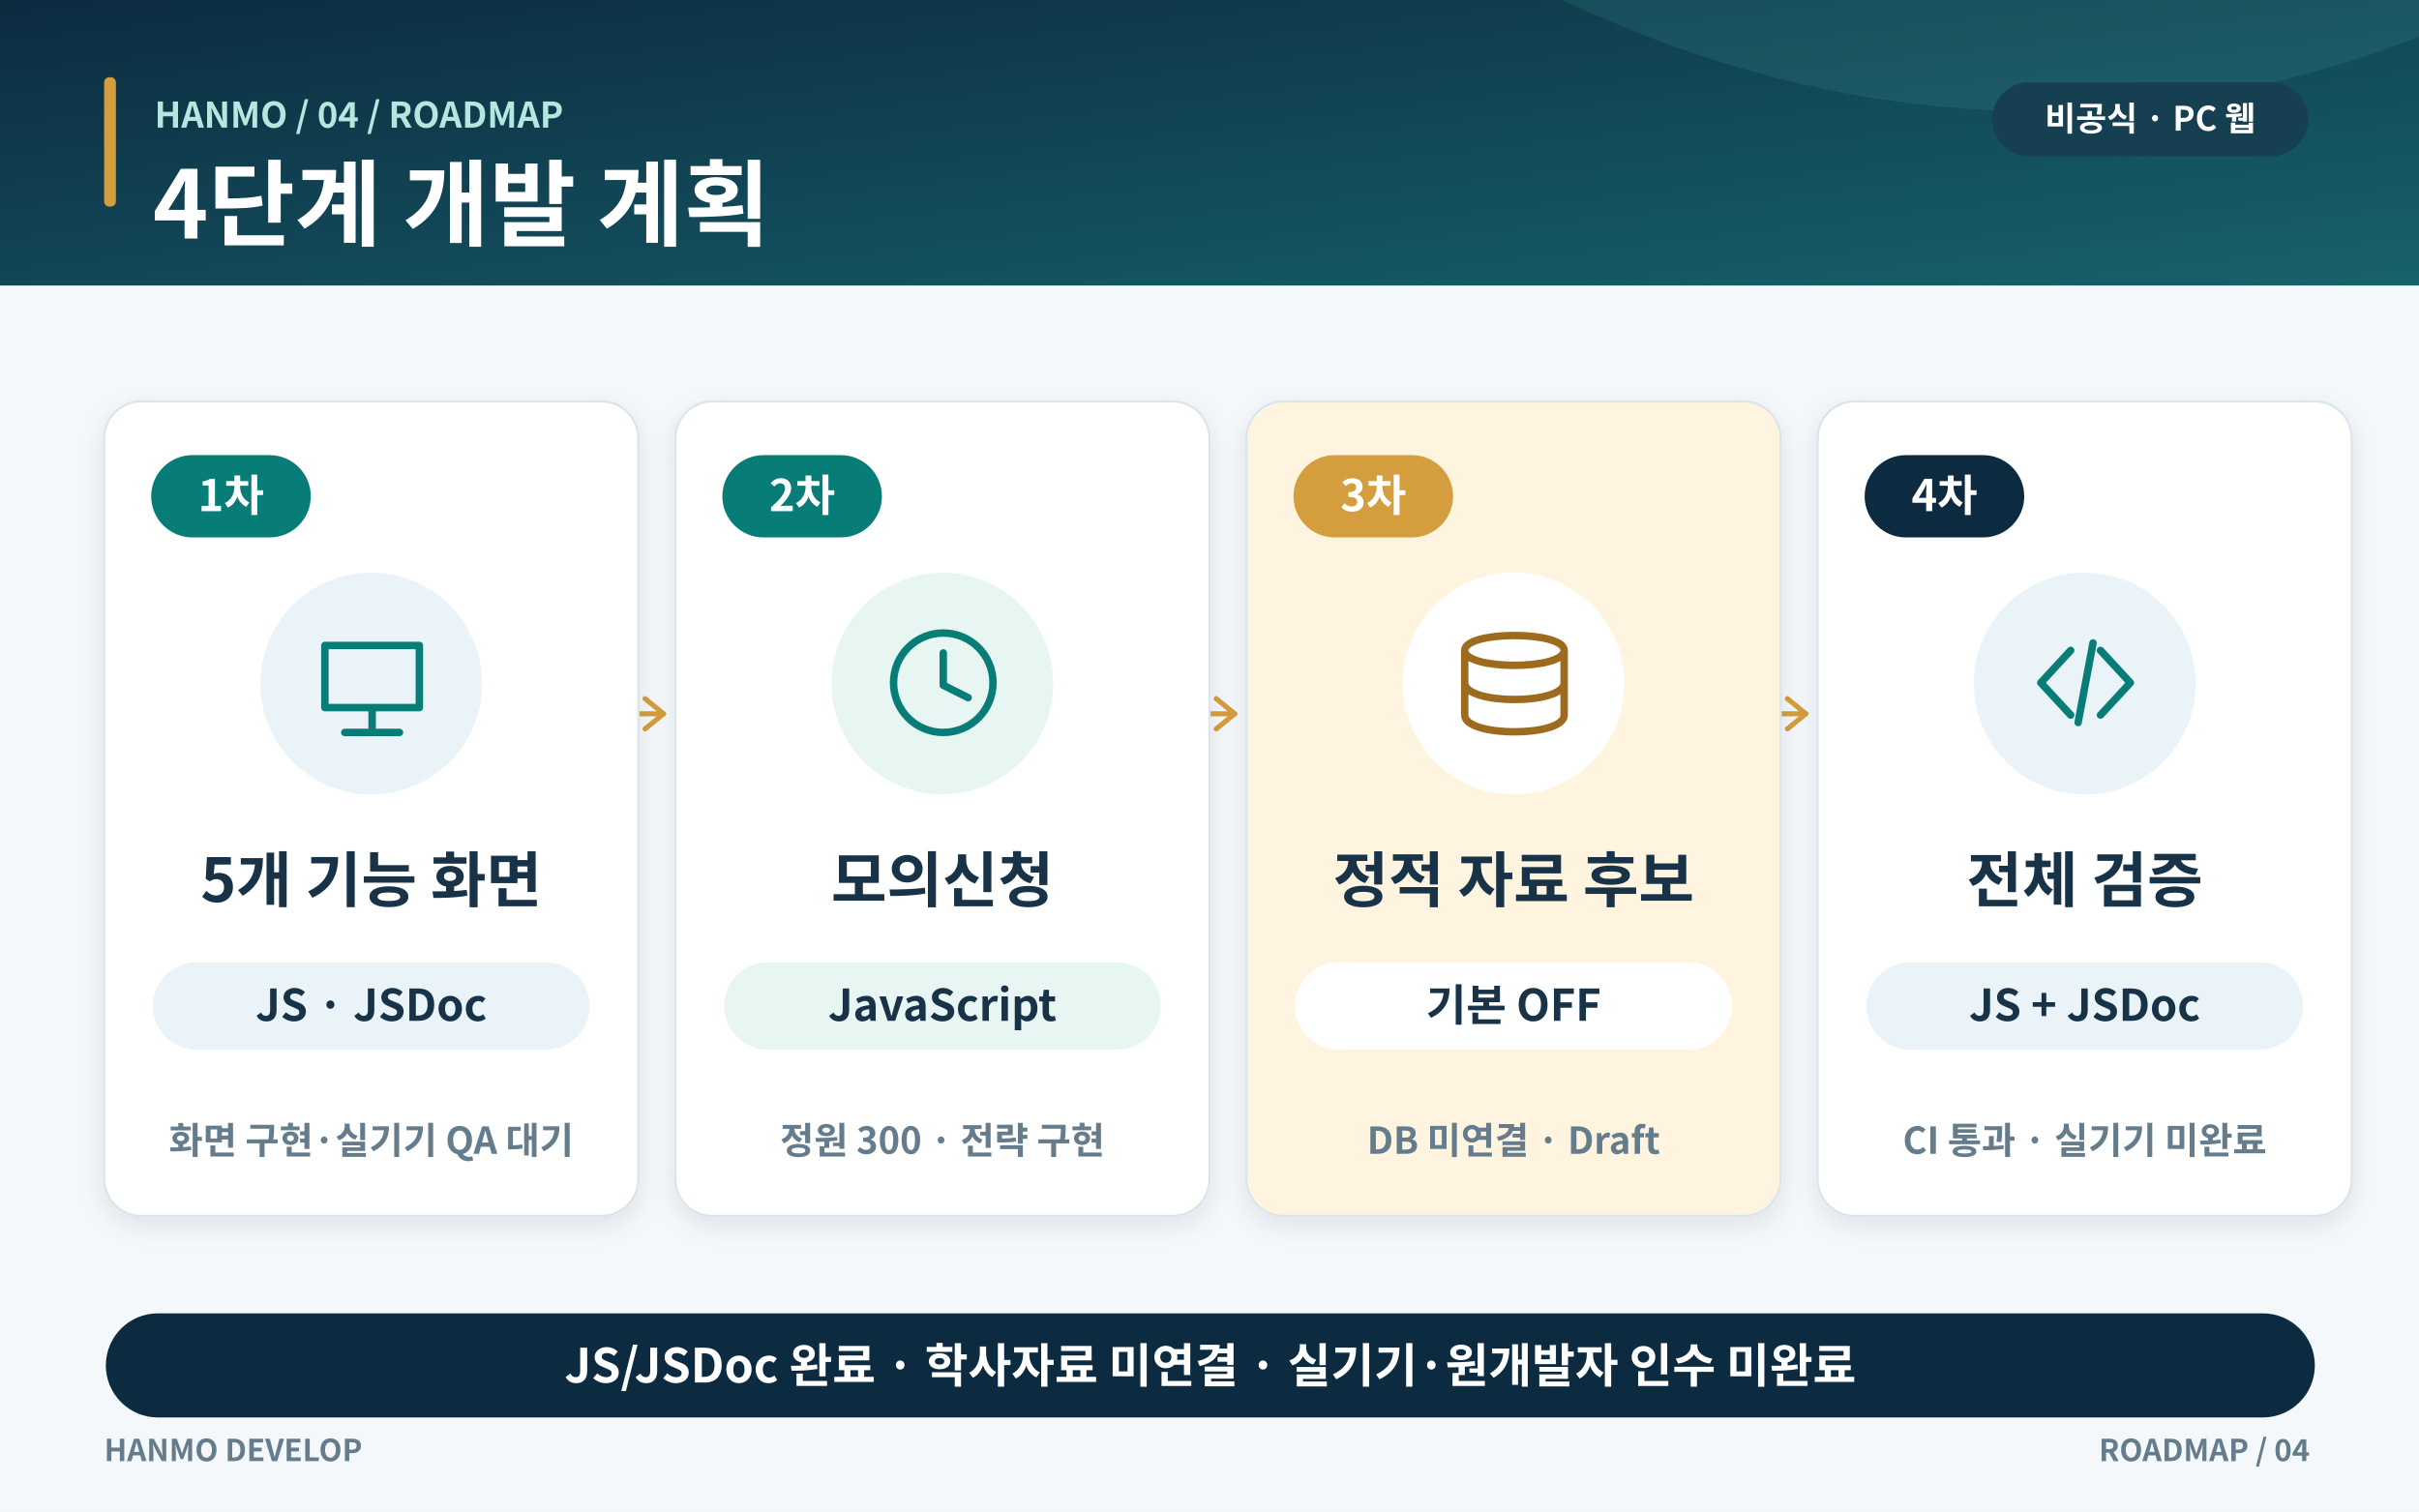
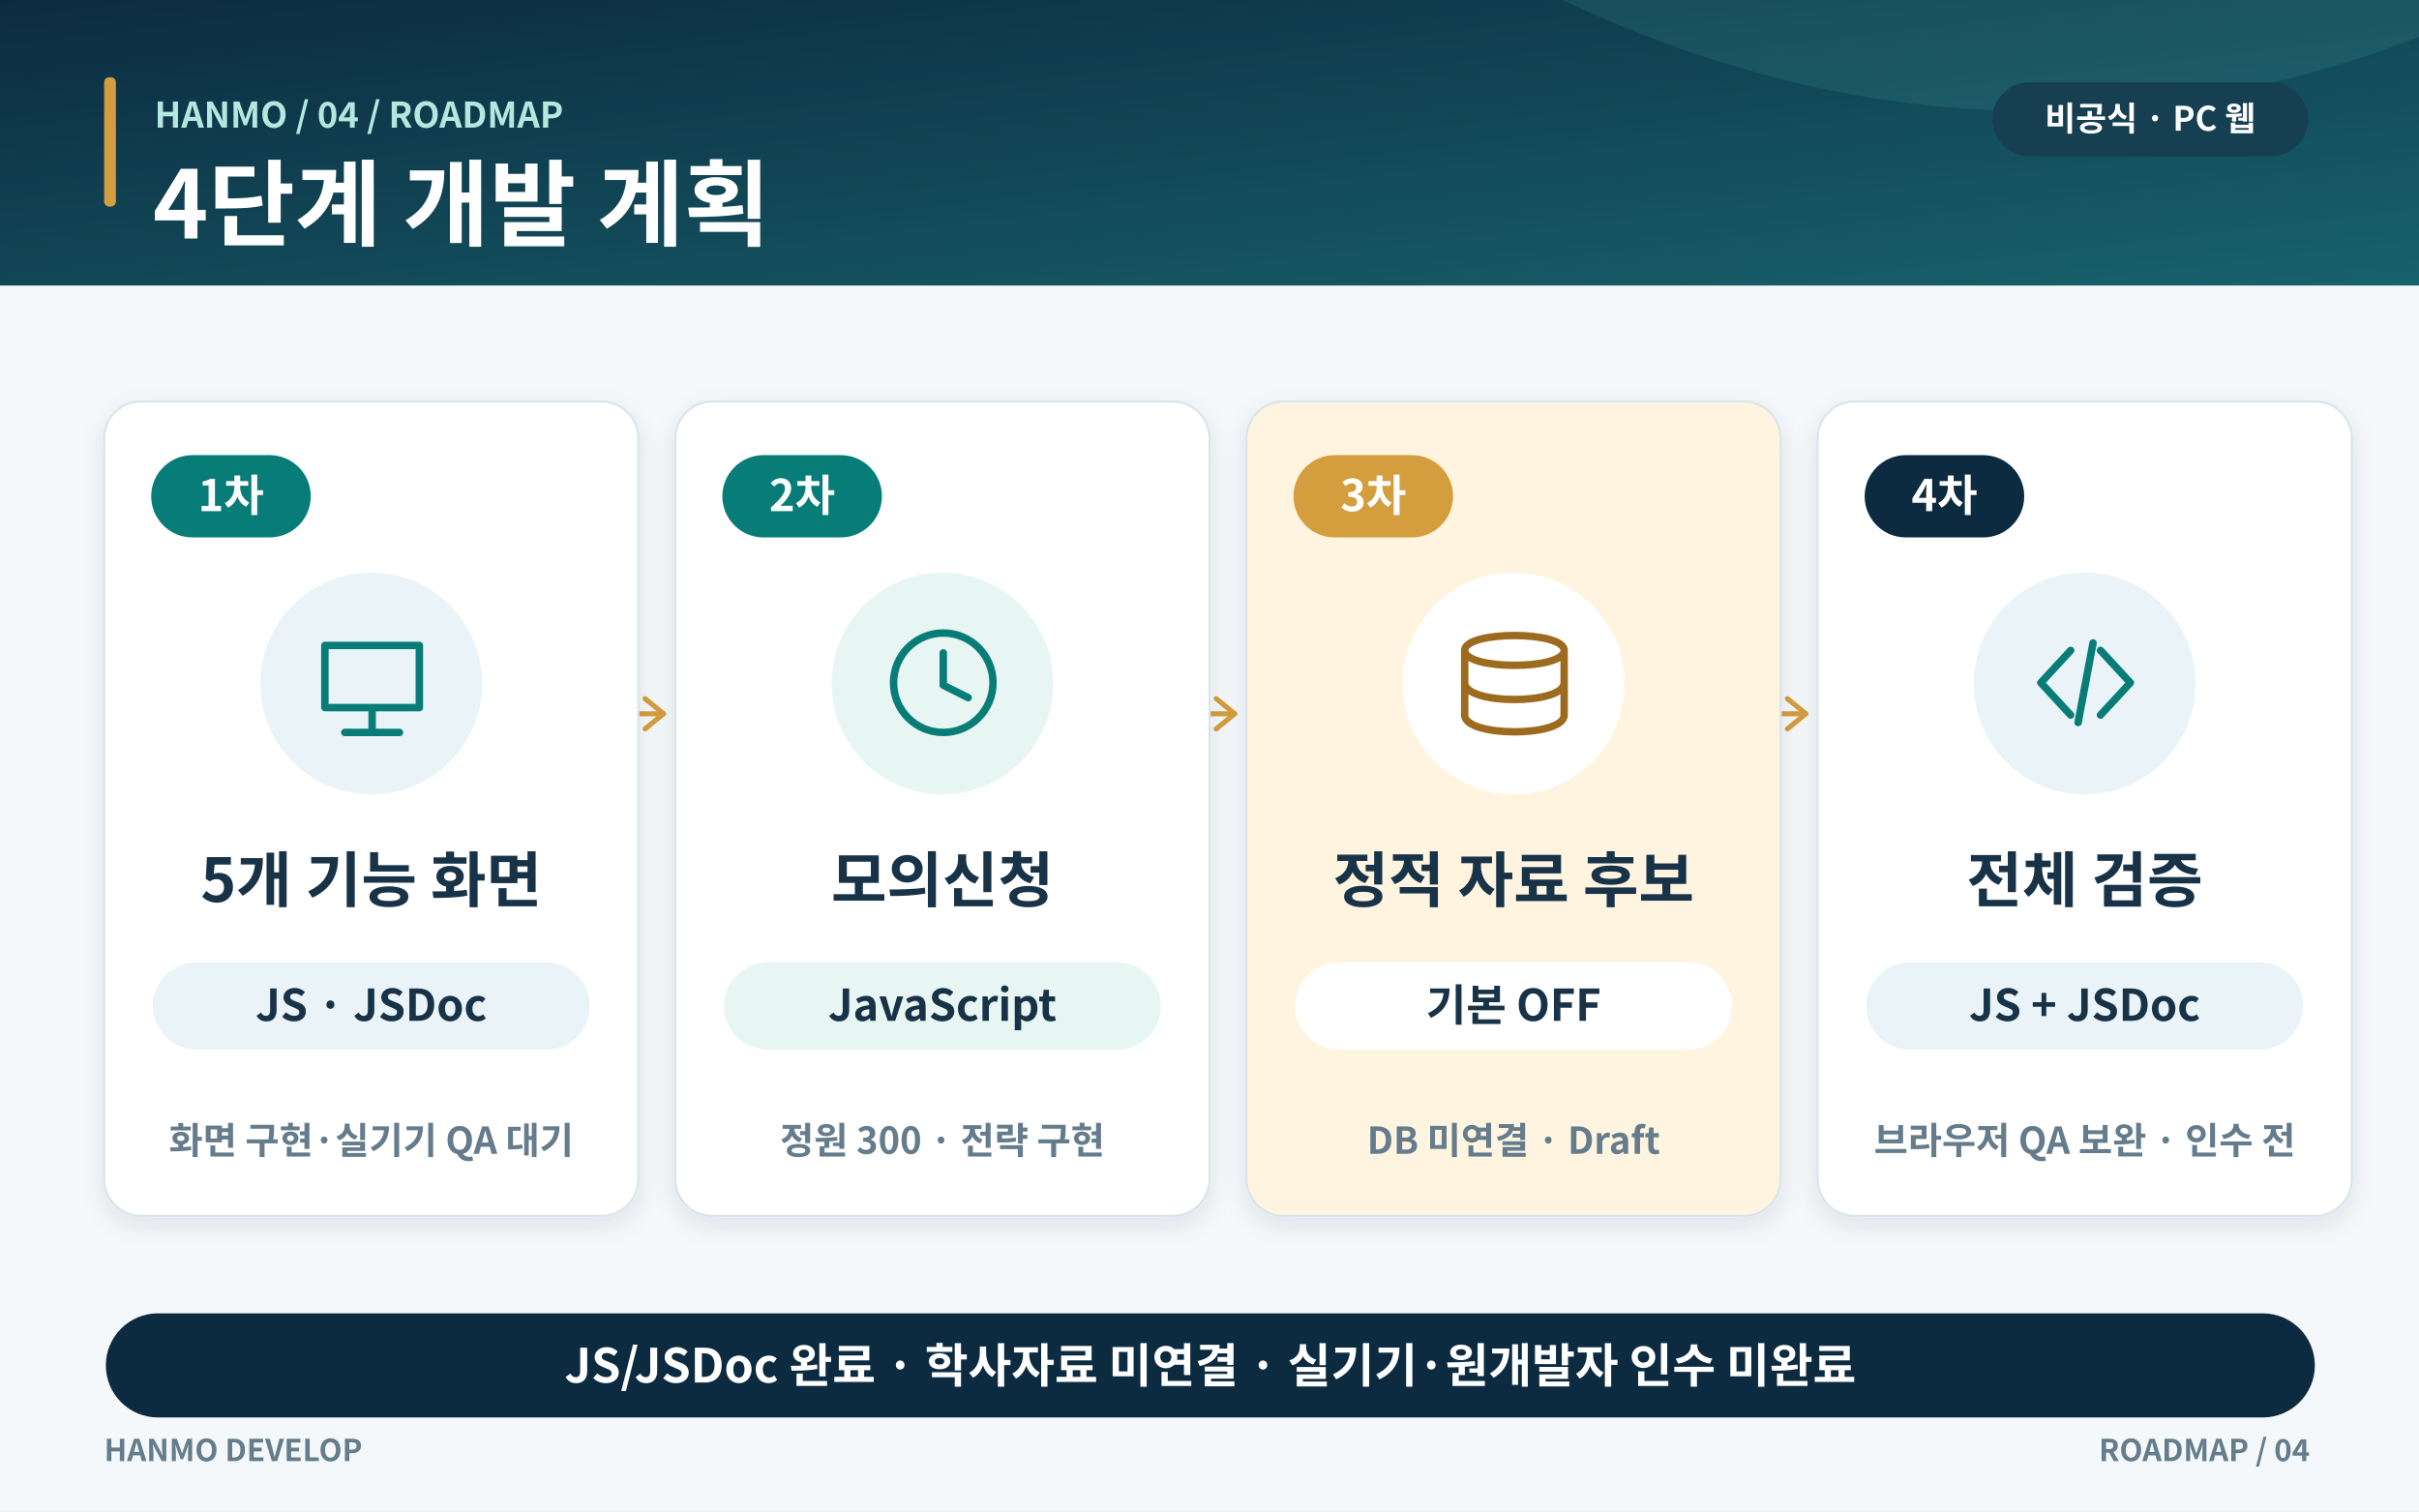
<svg xmlns="http://www.w3.org/2000/svg" width="1440" height="900" viewBox="0 0 1440 900" role="img" aria-labelledby="art-title art-desc">
  <defs>
    <linearGradient id="header" x1="0" x2="1" y1="0" y2="1">
      <stop stop-color="#0C2B40" />
      <stop offset="1" stop-color="#17626C" />
    </linearGradient>
    <filter id="shadow" x="-10%" y="-15%" width="120%" height="135%">
      <feDropShadow dx="0" dy="5" stdDeviation="7" flood-color="#102C43" flood-opacity=".09" />
    </filter>
  </defs>
  <g font-family="Noto Sans CJK KR, Noto Sans KR, NanumSquare, Malgun Gothic, sans-serif">
    <rect x="0" y="0" width="1440" height="900" rx="0" fill="#F5F8FA" />
    <rect x="0" y="0" width="1440" height="170" rx="0" fill="url(#header)" />
    <path d="M930 0Q1185 120 1440 22V0Z" fill="#53B8B1" opacity=".14" />
    <rect x="62" y="46" width="7" height="77" rx="3" fill="#D49D3D" />
    <text id="text-74" x="92" y="76" fill="#B4E8DE" font-size="21" font-weight="740" text-anchor="start">HANMO  /  04  /  ROADMAP</text>
    <text id="text-75" x="91" y="142" fill="#FFFFFF" font-size="56" font-weight="850" text-anchor="start">4단계 개발 계획</text>
    <rect x="1186" y="49" width="188" height="44" rx="22" fill="#163F52" />
    <text id="text-76" x="1280" y="77.8" fill="#FFFFFF" font-size="20" font-weight="740" text-anchor="middle">비공식 · PC 웹</text>
    <path d="M366 425L395 425" fill="none" stroke="#D49D3D" stroke-width="3" stroke-linecap="round" />
    <path d="M384 416L395 425L384 434" fill="none" stroke="#D49D3D" stroke-width="3" stroke-linecap="round" stroke-linejoin="round" />
    <g filter="url(#shadow)">
      <rect x="62" y="239" width="318" height="485" rx="22" fill="#FFFFFF" stroke="#D9E5EA" stroke-width="1.3" />
    </g>
    <rect x="90" y="271" width="95" height="49" rx="24.5" fill="#087D78" />
    <text id="text-77" x="137.5" y="304.34" fill="#FFFFFF" font-size="26" font-weight="740" text-anchor="middle">1차</text>
    <circle cx="221" cy="407" r="66" fill="#E9F3F8" />
    <g transform="translate(186 371) scale(1.48)">
      <path d="M5 9H43V34H5ZM24 34V44M13 44H35" stroke="#087D78" stroke-width="3" fill="none" stroke-linecap="round" stroke-linejoin="round" />
    </g>
    <text id="text-78" x="221" y="537" fill="#183348" font-size="36" font-weight="820" text-anchor="middle">5개 기능 화면</text>
    <rect x="91" y="573" width="260" height="52" rx="26" fill="#E9F3F8" />
    <text id="text-79" x="221" y="607.84" fill="#183348" font-size="26" font-weight="740" text-anchor="middle">JS · JSDoc</text>
    <text id="text-80" x="221" y="687" fill="#647C8C" font-size="22" font-weight="690" text-anchor="middle">화면 구현·실기기 QA 대기</text>
    <path d="M706 425L735 425" fill="none" stroke="#D49D3D" stroke-width="3" stroke-linecap="round" />
    <path d="M724 416L735 425L724 434" fill="none" stroke="#D49D3D" stroke-width="3" stroke-linecap="round" stroke-linejoin="round" />
    <g filter="url(#shadow)">
      <rect x="402" y="239" width="318" height="485" rx="22" fill="#FFFFFF" stroke="#D9E5EA" stroke-width="1.3" />
    </g>
    <rect x="430" y="271" width="95" height="49" rx="24.5" fill="#087D78" />
    <text id="text-81" x="477.5" y="304.34" fill="#FFFFFF" font-size="26" font-weight="740" text-anchor="middle">2차</text>
    <circle cx="561" cy="407" r="66" fill="#E8F6F3" />
    <g transform="translate(526 371) scale(1.48)">
      <path d="M24 4A20 20 0 1 0 24 44A20 20 0 1 0 24 4M24 12V25L34 30" stroke="#087D78" stroke-width="3" fill="none" stroke-linecap="round" stroke-linejoin="round" />
    </g>
    <text id="text-82" x="561" y="537" fill="#183348" font-size="36" font-weight="820" text-anchor="middle">모의신청</text>
    <rect x="431" y="573" width="260" height="52" rx="26" fill="#E8F6F3" />
    <text id="text-83" x="561" y="607.84" fill="#183348" font-size="26" font-weight="740" text-anchor="middle">JavaScript</text>
    <text id="text-84" x="561" y="687" fill="#647C8C" font-size="22" font-weight="690" text-anchor="middle">정원 300 · 전략 구현</text>
    <path d="M1046 425L1075 425" fill="none" stroke="#D49D3D" stroke-width="3" stroke-linecap="round" />
    <path d="M1064 416L1075 425L1064 434" fill="none" stroke="#D49D3D" stroke-width="3" stroke-linecap="round" stroke-linejoin="round" />
    <g filter="url(#shadow)">
      <rect x="742" y="239" width="318" height="485" rx="22" fill="#FFF4E0" stroke="#D9E5EA" stroke-width="1.3" />
    </g>
    <rect x="770" y="271" width="95" height="49" rx="24.5" fill="#D49D3D" />
    <text id="text-85" x="817.5" y="304.34" fill="#FFFFFF" font-size="26" font-weight="740" text-anchor="middle">3차</text>
    <circle cx="901" cy="407" r="66" fill="#FFFFFF" />
    <g transform="translate(866 371) scale(1.48)">
      <path d="M4 11C4 3 44 3 44 11C44 19 4 19 4 11ZM4 11V24C4 33 44 33 44 24V11M4 24V37C4 46 44 46 44 37V24" stroke="#9C6B1F" stroke-width="3" fill="none" stroke-linecap="round" stroke-linejoin="round" />
    </g>
    <text id="text-86" x="901" y="537" fill="#183348" font-size="36" font-weight="820" text-anchor="middle">정적 자료 후보</text>
    <rect x="771" y="573" width="260" height="52" rx="26" fill="#FFFFFF" />
    <text id="text-87" x="901" y="607.84" fill="#183348" font-size="26" font-weight="740" text-anchor="middle">기본 OFF</text>
    <text id="text-88" x="901" y="687" fill="#647C8C" font-size="22" font-weight="690" text-anchor="middle">DB 미연결 · Draft</text>
    <g filter="url(#shadow)">
      <rect x="1082" y="239" width="318" height="485" rx="22" fill="#FFFFFF" stroke="#D9E5EA" stroke-width="1.3" />
    </g>
    <rect x="1110" y="271" width="95" height="49" rx="24.5" fill="#0C2B40" />
    <text id="text-89" x="1157.5" y="304.34" fill="#FFFFFF" font-size="26" font-weight="740" text-anchor="middle">4차</text>
    <circle cx="1241" cy="407" r="66" fill="#E9F3F8" />
    <g transform="translate(1206 371) scale(1.48)">
      <path d="M18 11L6 24L18 37M30 11L42 24L30 37M27 8L21 40" stroke="#087D78" stroke-width="3" fill="none" stroke-linecap="round" stroke-linejoin="round" />
    </g>
    <text id="text-90" x="1241" y="537" fill="#183348" font-size="36" font-weight="820" text-anchor="middle">전체 검증</text>
    <rect x="1111" y="573" width="260" height="52" rx="26" fill="#E9F3F8" />
    <text id="text-91" x="1241" y="607.84" fill="#183348" font-size="26" font-weight="740" text-anchor="middle">JS + JSDoc</text>
-     <text id="text-92" x="1241" y="687" fill="#647C8C" font-size="22" font-weight="690" text-anchor="middle">CI 통과 · 실기기 미완료</text>
+     <text id="text-92" x="1241" y="687" fill="#647C8C" font-size="22" font-weight="690" text-anchor="middle">브라우저 QA 보완 · 인수 전</text>
    <rect x="63" y="782" width="1315" height="62" rx="31" fill="#0C2B40" />
    <text id="text-93" x="720.5" y="823.2" fill="#FFFFFF" font-size="28" font-weight="740" text-anchor="middle">JS/JSDoc 완료 · 학사자료 미연결 · 실기기·원개발자 인수 미완료</text>
    <text id="text-94" x="62" y="870" fill="#647C8C" font-size="18" font-weight="800" text-anchor="start">HANMO DEVELOP</text>
    <text id="text-95" x="1375" y="870" fill="#647C8C" font-size="18" font-weight="680" text-anchor="end">ROADMAP / 04</text>
  </g>
</svg>
